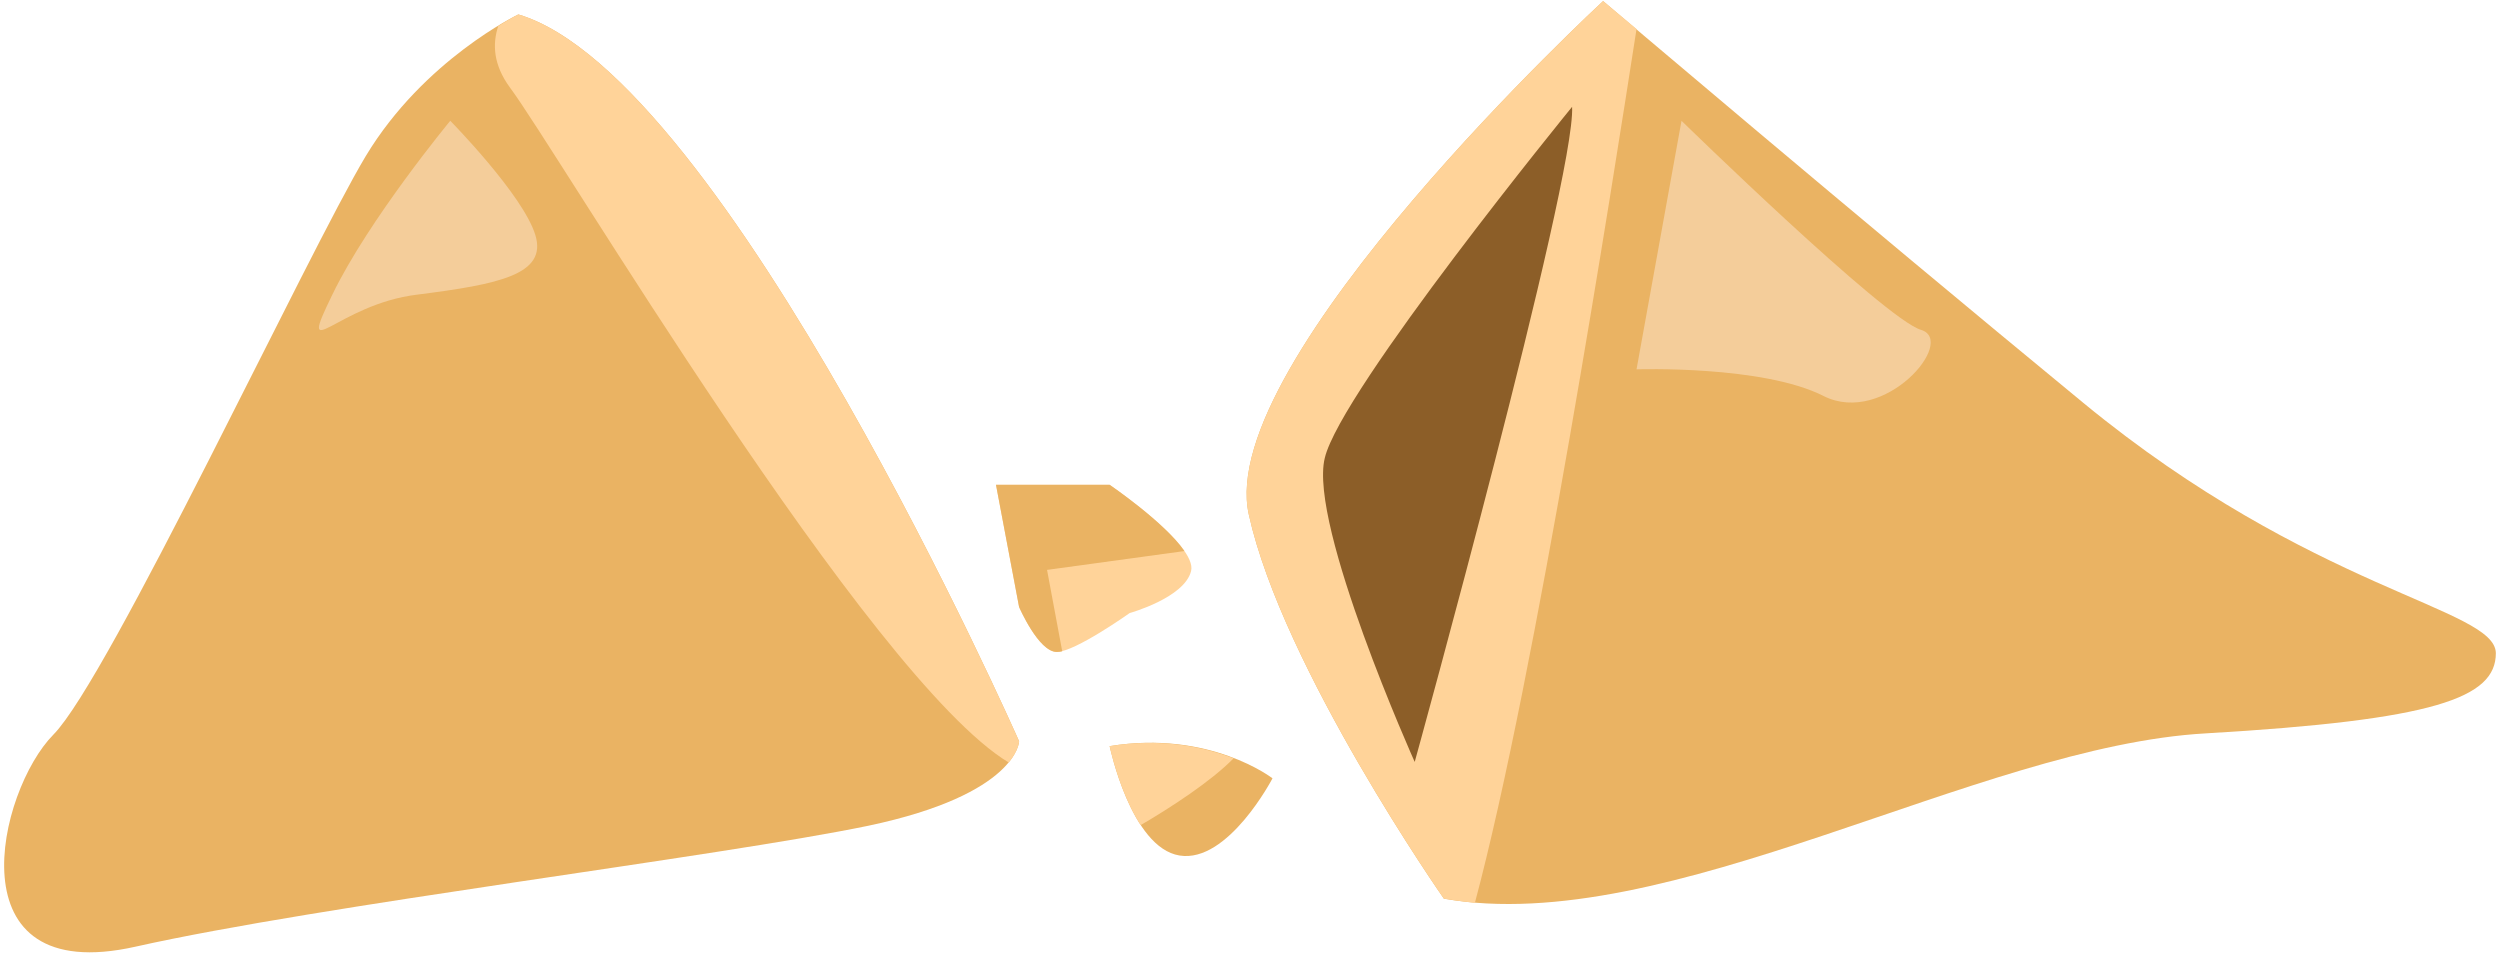
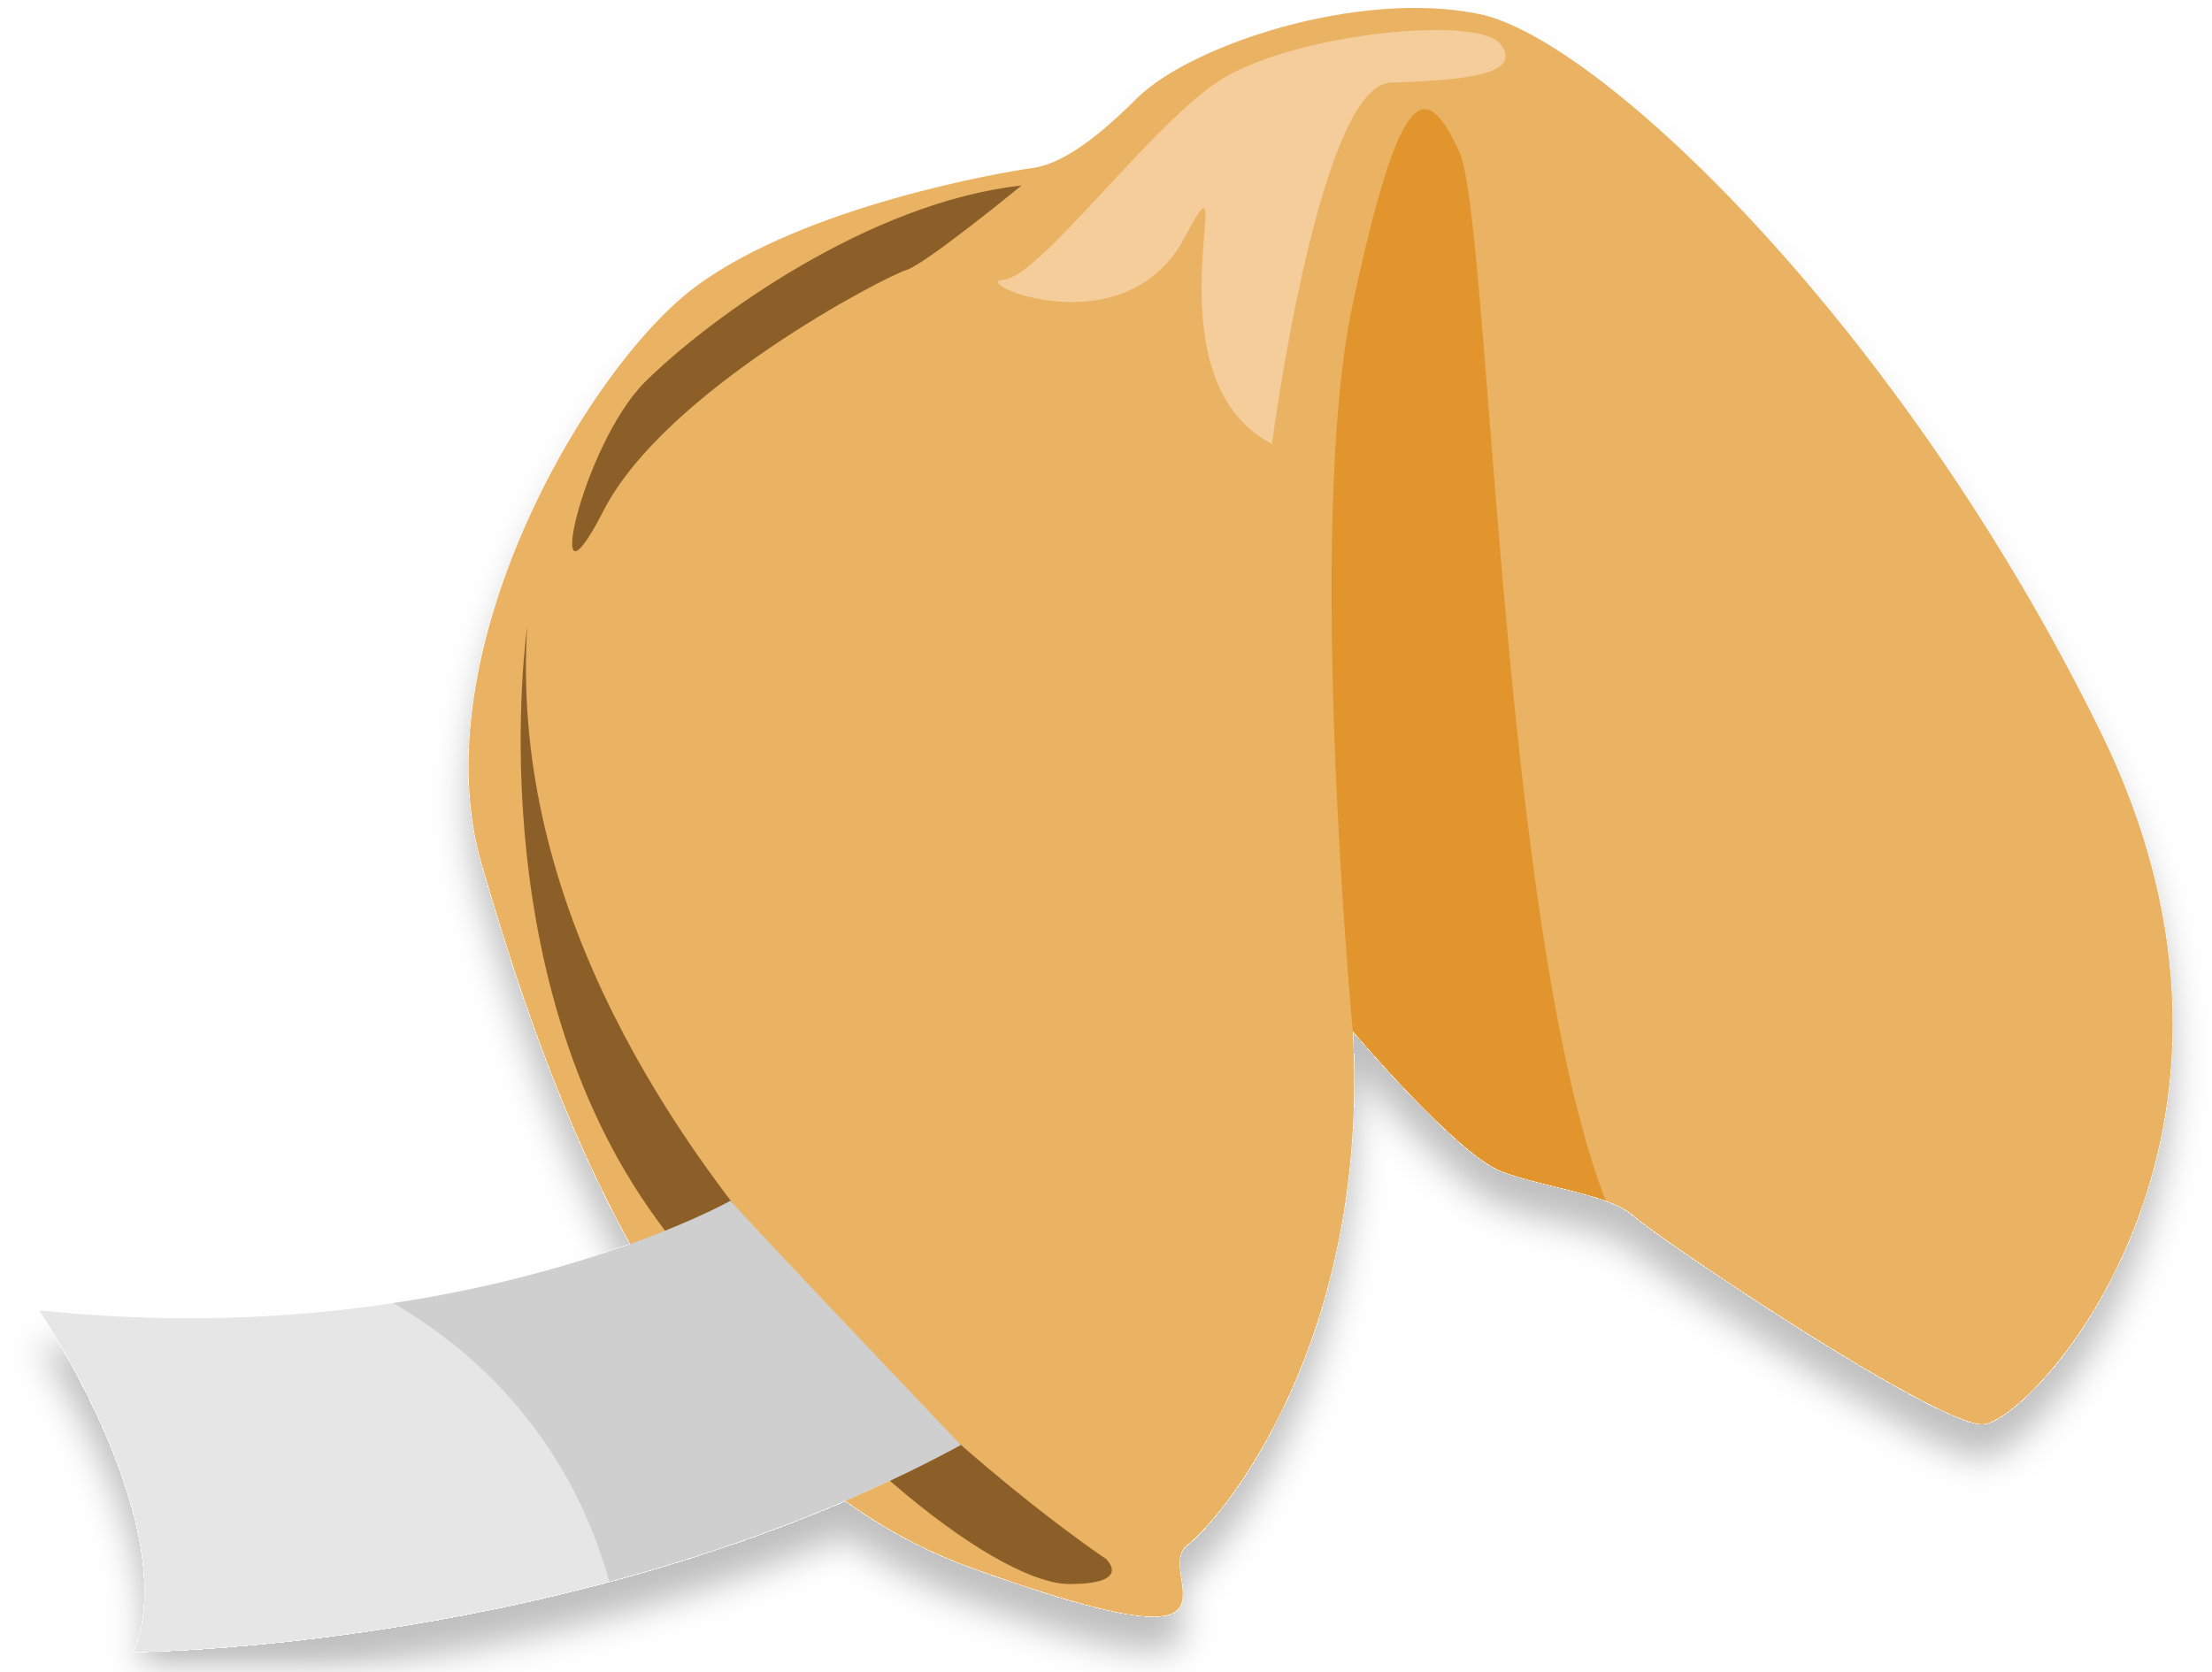
- <svg xmlns="http://www.w3.org/2000/svg" width="301" height="115" viewBox="0 0 301 115" fill="none">
-   <path d="M193.014 0.128C193.014 0.128 223.16 25.738 250.818 48.493C278.476 71.249 300.427 73.151 300.5 78.639C300.5 84.054 293.11 86.688 265.598 88.297C238.013 89.834 200.77 112.956 173.844 108.2C173.844 108.2 154.454 80.468 150.356 61.956C146.186 43.371 193.014 0.128 193.014 0.128Z" fill="#EAB363" />
-   <path d="M173.844 108.2C173.844 108.2 154.454 80.468 150.356 61.956C146.186 43.371 193.014 0.128 193.014 0.128C193.014 0.128 194.477 1.372 197.038 3.494C194.185 21.86 184.892 81.346 177.575 108.712C176.307 108.565 175.063 108.395 173.844 108.2Z" fill="#FFD399" />
-   <path d="M170.331 91.736C170.331 91.736 157.527 63.2 159.502 55.152C161.405 47.03 189.282 12.86 189.282 12.86C189.721 21.567 170.331 91.736 170.331 91.736Z" fill="#8C5E28" />
-   <path d="M133.6 58.371C133.6 58.371 144.21 65.615 143.405 68.761C142.6 71.981 136.015 73.81 136.015 73.81C136.015 73.81 129.43 78.493 127.235 78.493C125.04 78.493 122.698 73.078 122.698 73.078L119.918 58.371H133.6Z" fill="#FFD399" />
-   <path d="M122.698 89.249C122.698 89.249 122.552 95.614 104.552 99.419C86.552 103.151 38.48 109.004 16.31 113.98C-5.861 118.955 -0.227 95.175 6.432 88.444C13.09 81.712 37.017 30.494 44.041 18.786C51.065 7.152 62.407 1.738 62.407 1.738C87.357 9.128 122.698 89.249 122.698 89.249Z" fill="#EAB363" />
-   <path d="M122.698 89.249C122.698 89.249 122.698 90.273 121.454 91.809C104.698 81.712 66.943 17.908 61.382 10.518C59.406 7.811 59.26 5.323 59.992 3.128C61.528 2.177 62.406 1.738 62.406 1.738C87.357 9.128 122.698 89.249 122.698 89.249Z" fill="#FFD399" />
-   <path d="M127.893 78.419C127.649 78.468 127.43 78.493 127.235 78.493C125.04 78.493 122.698 73.078 122.698 73.078L119.918 58.371H133.6C133.6 58.371 140.259 62.908 142.6 66.347L126.064 68.615L127.893 78.419Z" fill="#EAB363" />
-   <path d="M153.21 93.712C153.21 93.712 147.868 103.956 142.015 103.004C136.161 102.053 133.6 89.834 133.6 89.834C145.673 87.858 153.21 93.712 153.21 93.712Z" fill="#EAB363" />
-   <path d="M137.332 99.346C134.771 95.395 133.6 89.834 133.6 89.834C139.966 88.81 145.088 89.98 148.527 91.297C145.82 94.078 140.844 97.297 137.332 99.346Z" fill="#FFD399" />
-   <path d="M64.455 28.298C65.919 33.054 60.065 34.225 50.26 35.469C40.529 36.64 35.627 44.469 40.017 35.469C44.407 26.396 54.212 14.543 54.212 14.543C54.212 14.543 62.992 23.469 64.455 28.298Z" fill="#F4CD9A" />
-   <path d="M202.453 14.543C202.453 14.543 226.891 38.396 231.282 39.713C235.672 41.03 226.891 51.347 219.575 47.688C212.258 43.957 197.038 44.469 197.038 44.469L202.453 14.543Z" fill="#F4CD9A" />
+ <svg xmlns="http://www.w3.org/2000/svg" width="258" height="195" viewBox="0 0 258 195" fill="none">
+   <g filter="url(#filter0_d_1_10)">
+     <path d="M138.5 180.214C134.214 183.5 148.643 195.643 113.214 182.857C77.857 170.071 63.429 125.5 56.214 100.929C49 76.357 68.357 42.929 81.143 33.429C93.929 23.929 117.5 20 120.143 19.643C122.714 19.357 126.357 17.714 132.571 11.5C138.786 5.286 158.429 -1.286 172.571 1.643C186.643 4.571 221.714 38 244.929 85.214C268.214 132.357 236.786 166.143 231.214 166.143C225.643 166.143 193.5 144.5 190.571 141.857C187.643 139.286 180.429 138.571 175.143 136.643C169.929 134.643 157.786 120.286 157.786 120.286C159.786 156.286 142.714 176.929 138.5 180.214Z" fill="#EAB363" />
+     <path d="M124.714 184.786C117.143 184.786 97.5 171.071 76.571 142.214C55.571 113.357 61.5 73.072 61.5 73.072C57.571 134.357 129 181.857 129 181.857C129 181.857 132.214 184.786 124.714 184.786Z" fill="#8C5E28" />
+     <path d="M175.143 136.643C169.929 134.643 157.786 120.286 157.786 120.286C157.786 120.286 152.214 61.286 157.786 35.429C163.357 9.5 166.286 9.214 170.214 17.714C173.786 25.357 174.929 108.143 187.286 140.071C183.786 138.786 178.929 138.071 175.143 136.643Z" fill="#E2942D" />
+     <path d="M119.143 21.643C119.143 21.643 108 30.786 105.714 31.5C103.429 32.143 77.5 45.572 70.357 59.643C63.143 73.714 67.714 52.143 75.214 44.572C82.786 37.072 101.429 23.572 119.143 21.643Z" fill="#8C5E28" />
+     <path d="M112.071 168.571C67.929 192.5 15.643 192.714 15.643 192.714C21.5 177.929 4.571 152.857 4.571 152.857C53.214 158 85.214 140.071 85.214 140.071C86.357 141.571 112.071 168.571 112.071 168.571Z" fill="#E6E6E6" />
+     <path opacity="0.1" d="M112.071 168.571C98.571 175.857 84.357 180.929 71.071 184.5C66.214 167.143 54.929 157.286 45.857 152C70.5 148.286 85.214 140.071 85.214 140.071C86.357 141.571 112.071 168.571 112.071 168.571Z" fill="black" />
+     <path d="M138.214 27.643C131.286 40.857 112.857 32.857 117 32.643C121.143 32.429 133.571 15.357 141.857 9.643C150.214 3.929 172.571 1.643 175.071 5.214C177.643 8.786 170.5 9.357 162.214 9.643C153.857 9.857 148.357 51.786 148.357 51.786C133.143 43.929 145.143 14.429 138.214 27.643Z" fill="#F4CD9A" />
+   </g>
+   <defs>
+     <filter id="filter0_d_1_10" x="0.571" y="0.924" width="256.842" height="199.79" filterUnits="userSpaceOnUse" color-interpolation-filters="sRGB">
+       <feFlood flood-opacity="0" result="BackgroundImageFix" />
+       <feColorMatrix in="SourceAlpha" type="matrix" values="0 0 0 0 0 0 0 0 0 0 0 0 0 0 0 0 0 0 127 0" result="hardAlpha" />
+       <feOffset dy="4" />
+       <feGaussianBlur stdDeviation="2" />
+       <feComposite in2="hardAlpha" operator="out" />
+       <feColorMatrix type="matrix" values="0 0 0 0 0 0 0 0 0 0 0 0 0 0 0 0 0 0 0.25 0" />
+       <feBlend mode="normal" in2="BackgroundImageFix" result="effect1_dropShadow_1_10" />
+       <feBlend mode="normal" in="SourceGraphic" in2="effect1_dropShadow_1_10" result="shape" />
+     </filter>
+   </defs>
</svg>
